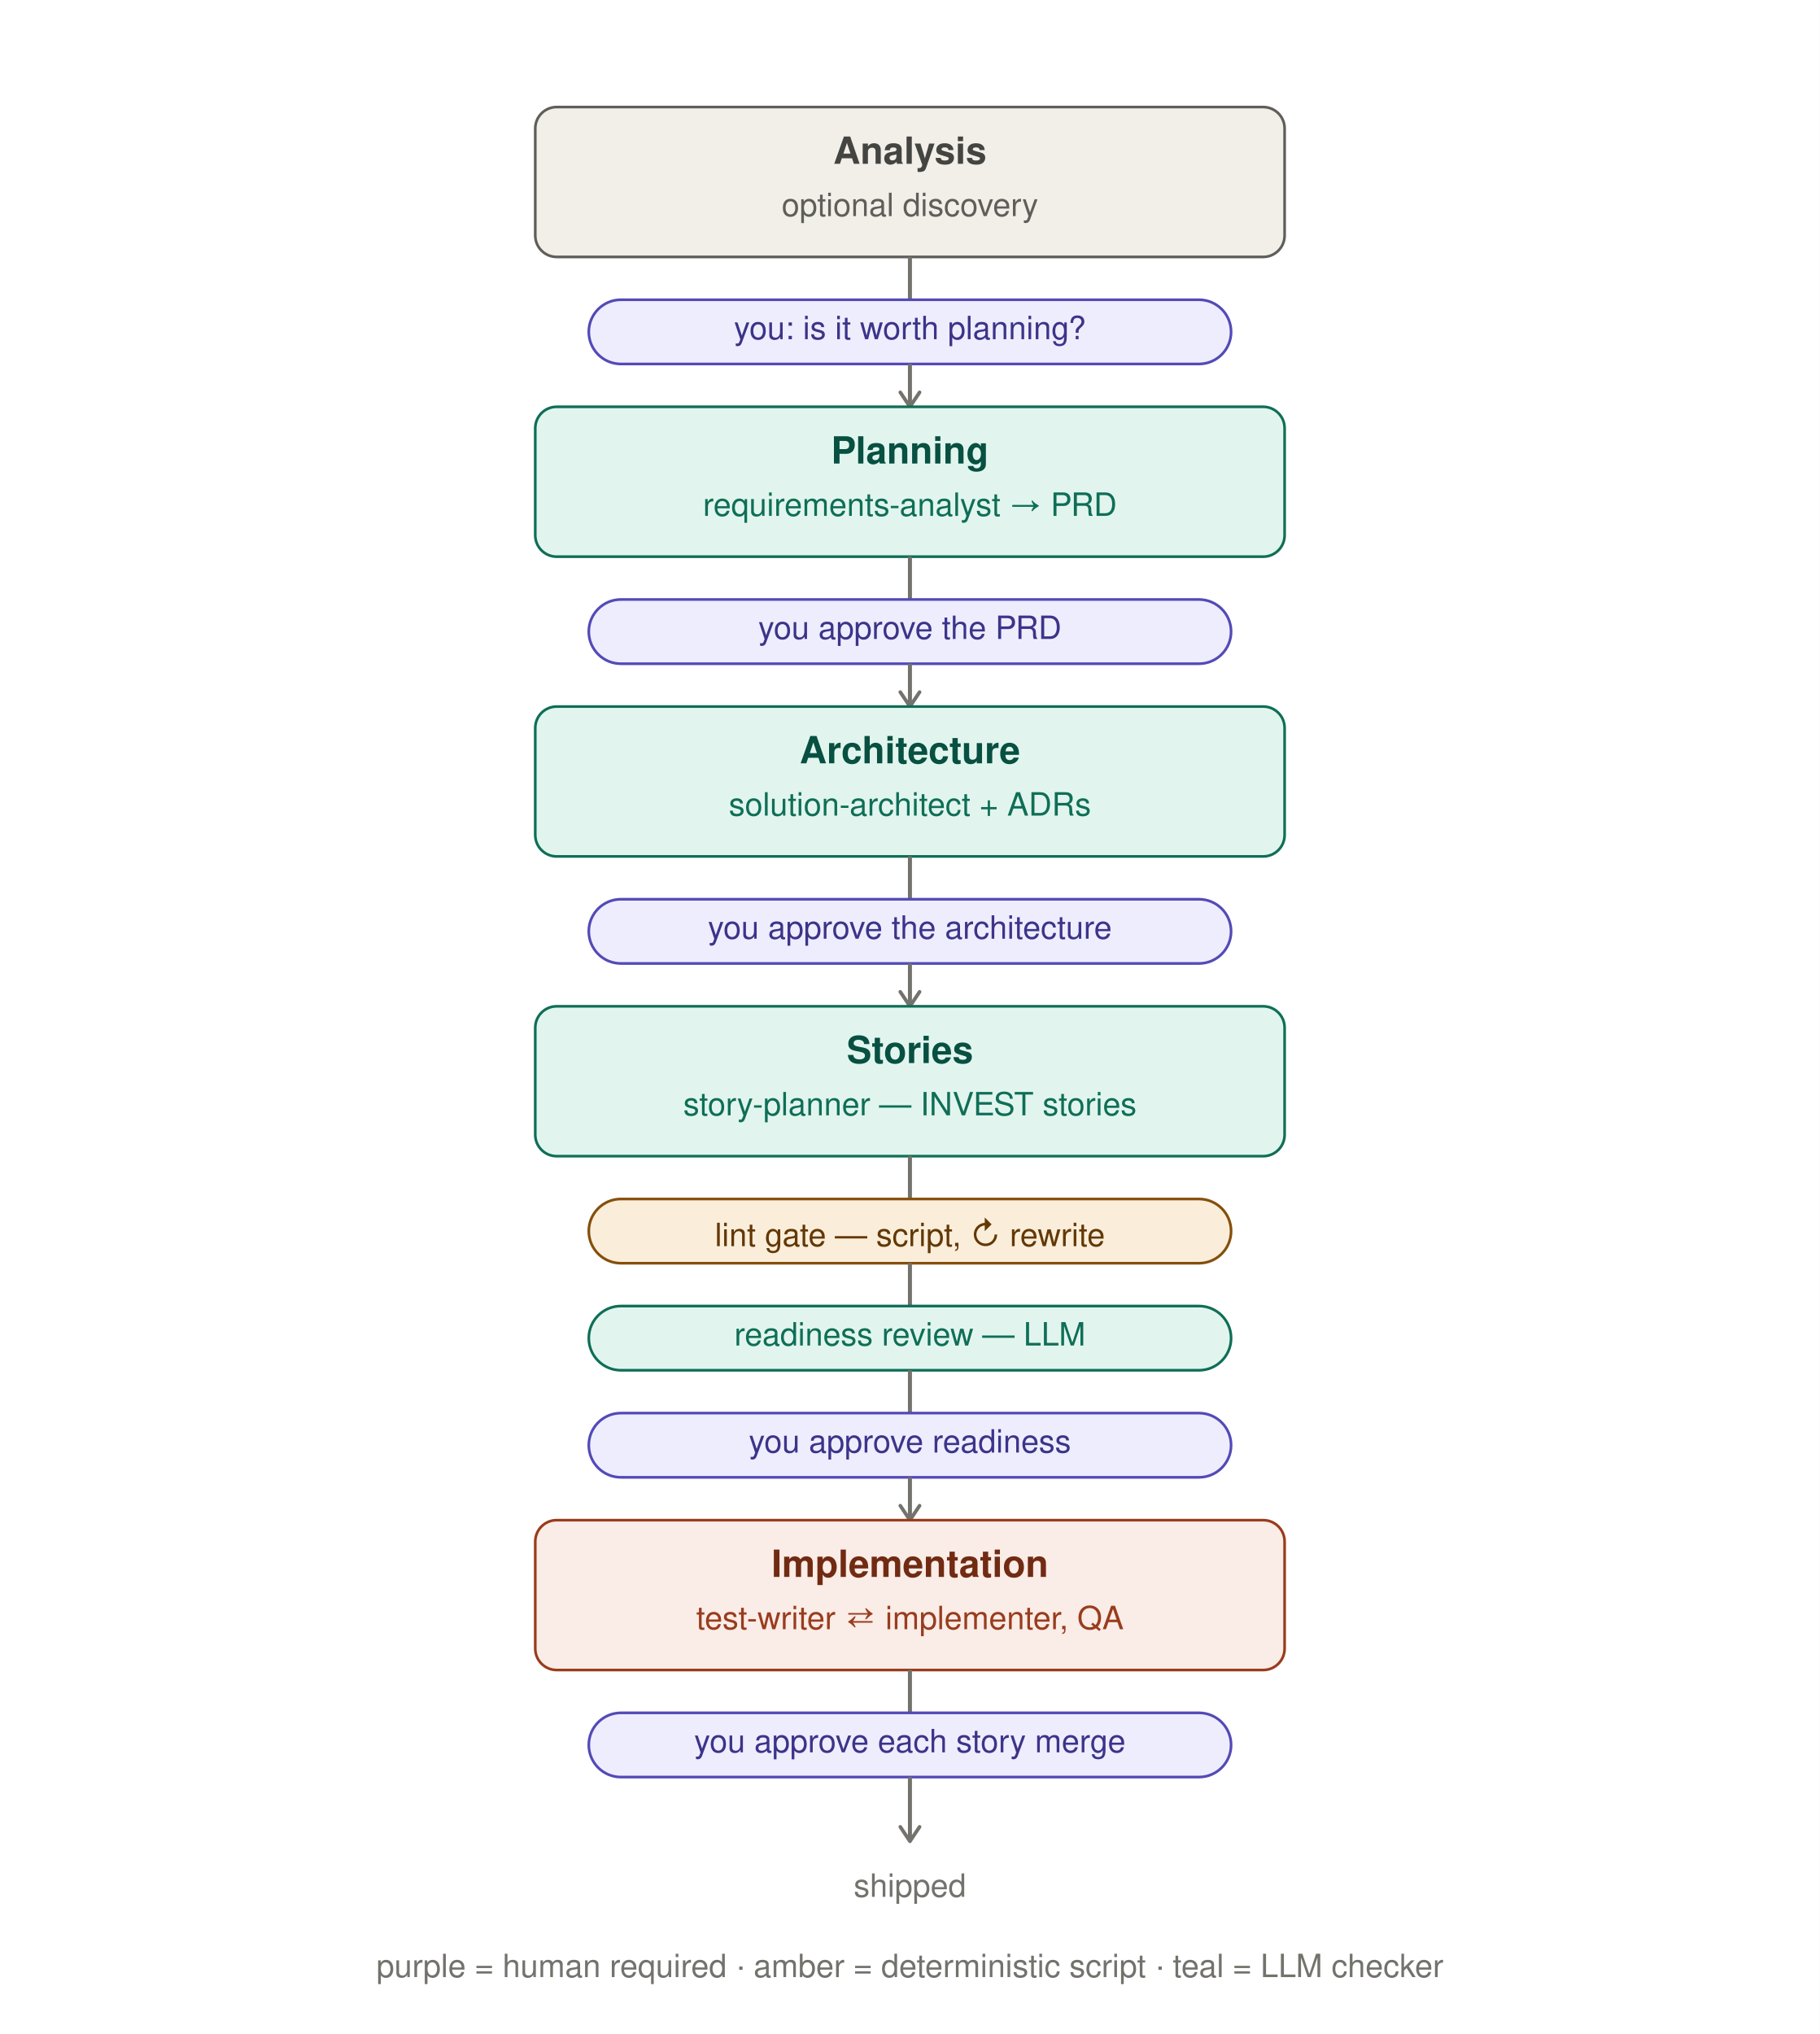
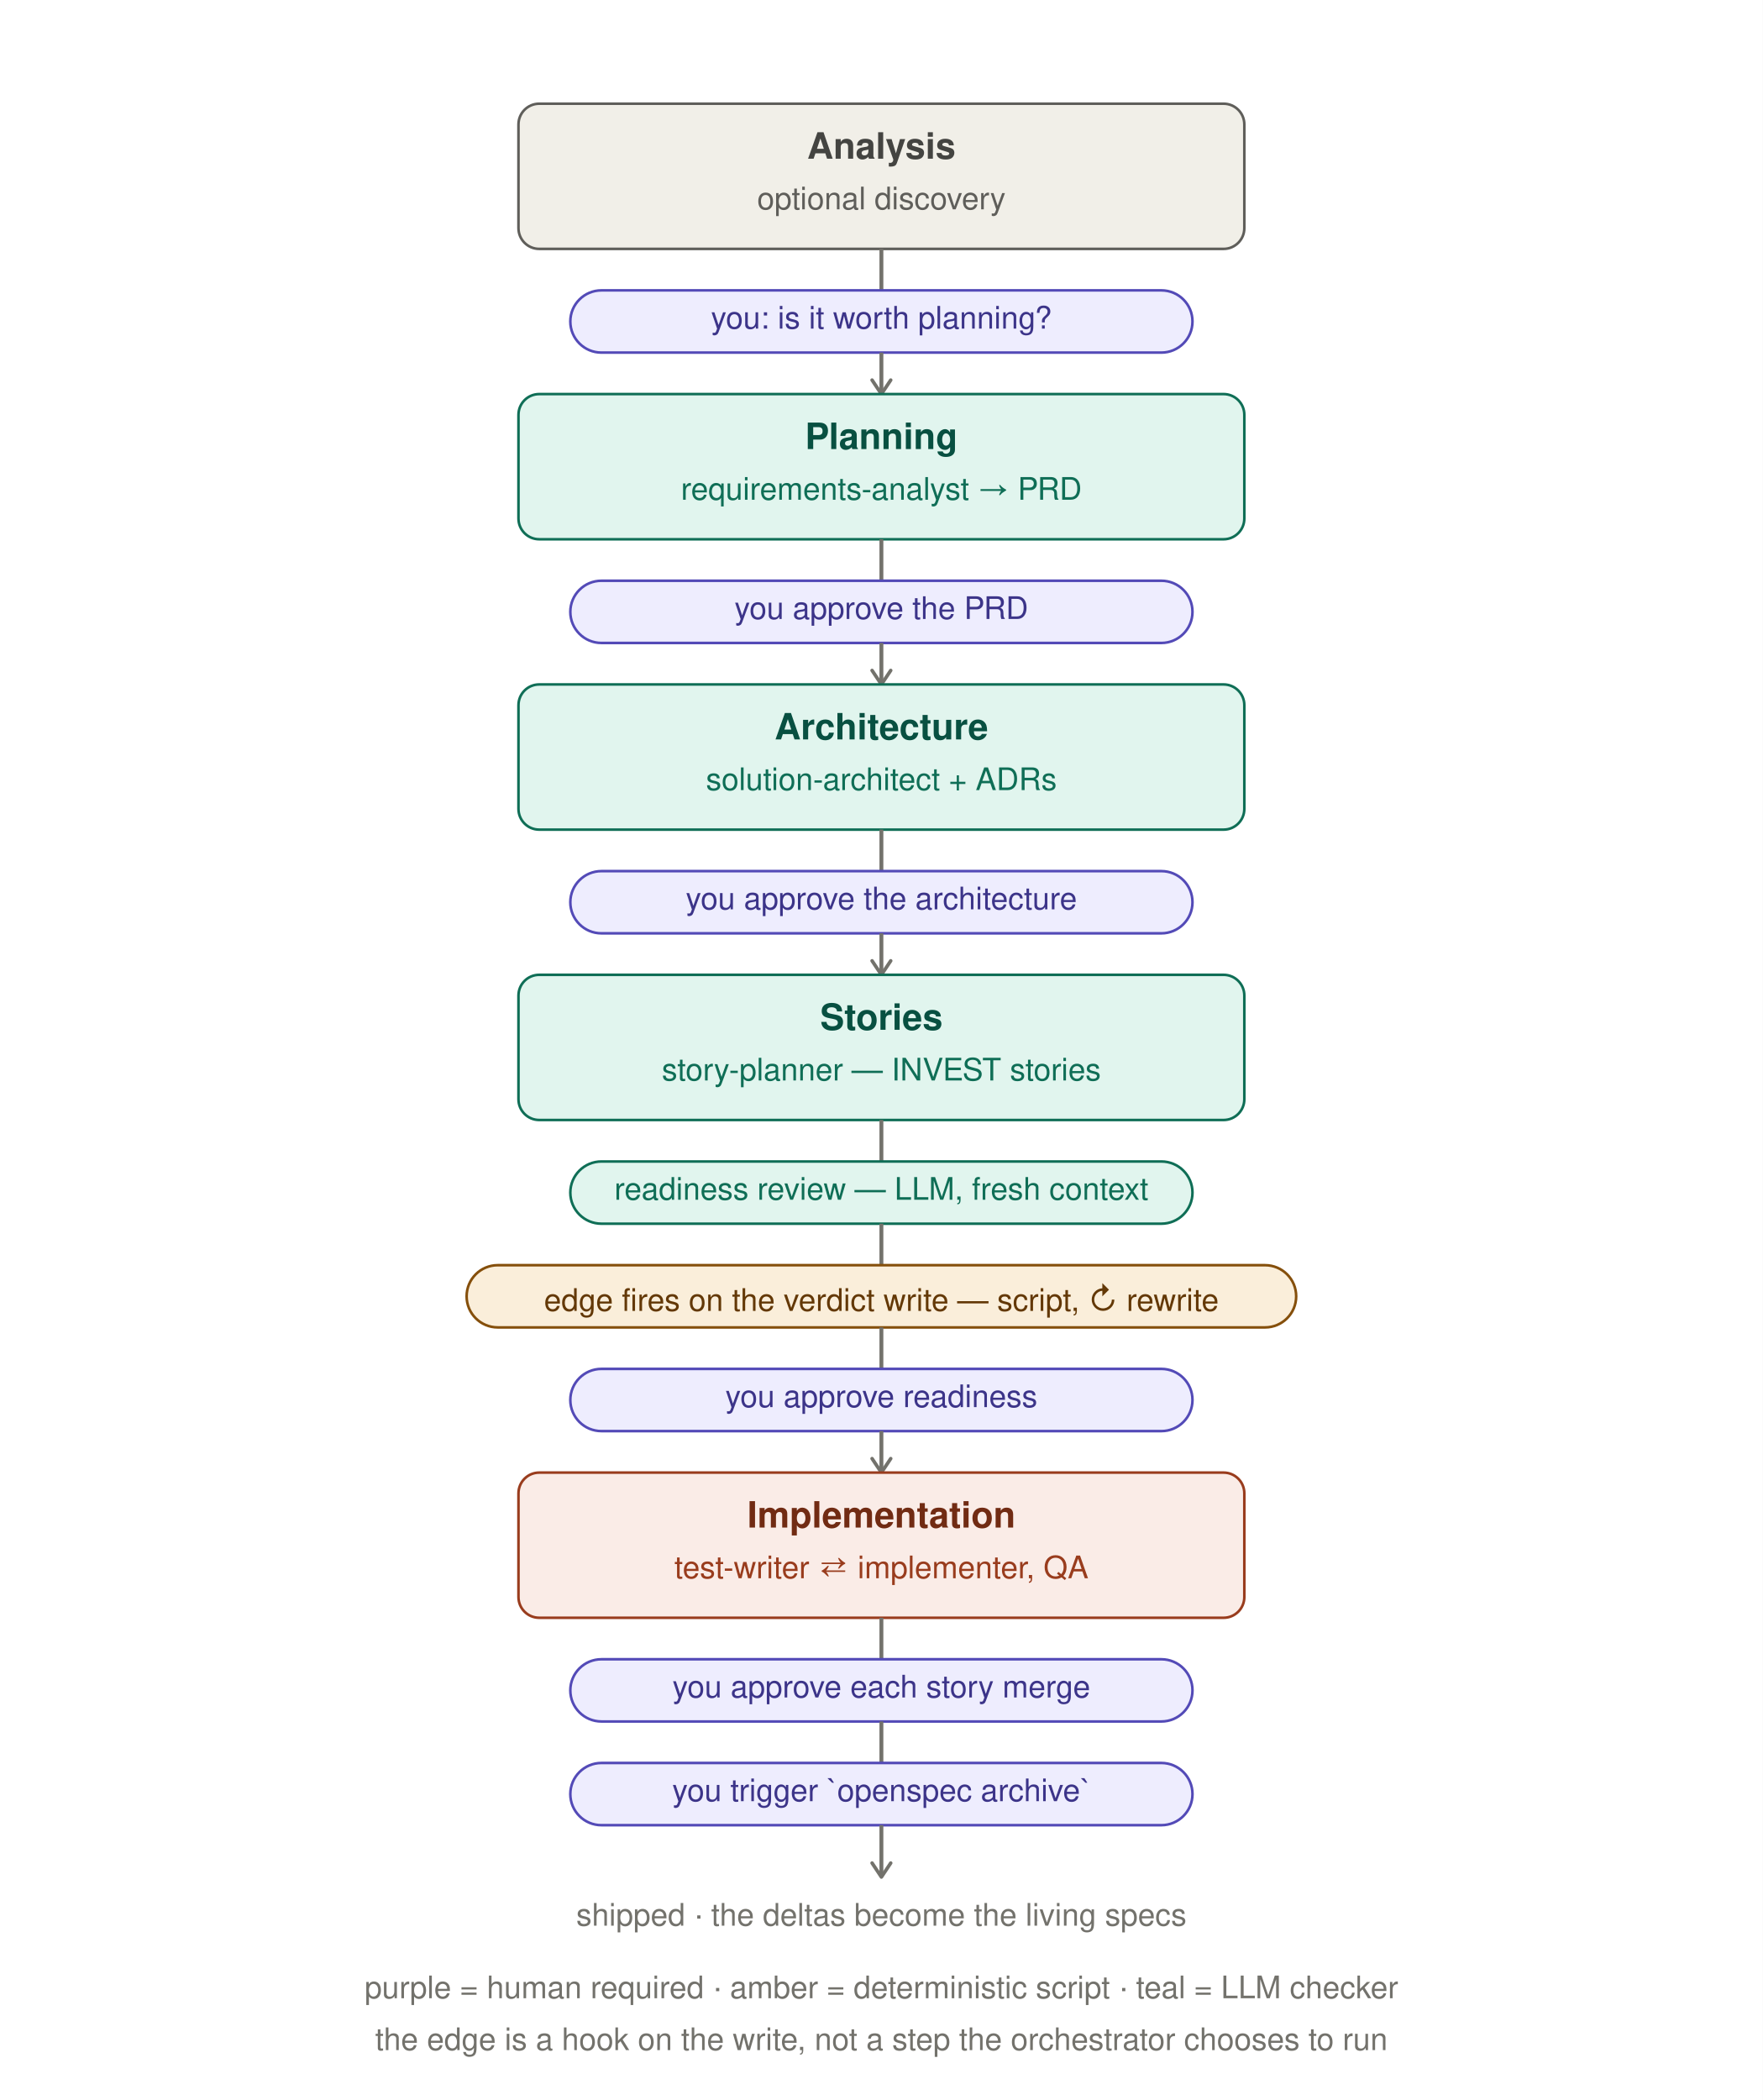
- <svg xmlns="http://www.w3.org/2000/svg" width="680" viewBox="0 0 680 760" role="img">
+ <svg xmlns="http://www.w3.org/2000/svg" width="680" viewBox="0 0 680 810" role="img">
  <style>
text{font-family:-apple-system,BlinkMacSystemFont,'Segoe UI',Helvetica,Arial,sans-serif;fill:#3d3d3a}
.th{font-size:14px;font-weight:600}
.ts{font-size:12px;fill:#73726c}
.arr{stroke:#73726c;stroke-width:1.5;fill:none}
g.purple&gt;rect{fill:#EEEDFE;stroke:#534AB7}
g.purple text.ts{fill:#3C3489}
g.teal&gt;rect{fill:#E1F5EE;stroke:#0F6E56}
g.teal text.th{fill:#085041}
g.teal text.ts{fill:#0F6E56}
g.coral&gt;rect{fill:#FAECE7;stroke:#993C1D}
g.coral text.th{fill:#712B13}
g.coral text.ts{fill:#993C1D}
g.gray&gt;rect{fill:#F1EFE8;stroke:#5F5E5A}
g.gray text.th{fill:#444441}
g.gray text.ts{fill:#5F5E5A}
g.amber&gt;rect{fill:#FAEEDA;stroke:#854F0B}
g.amber text.ts{fill:#633806}
</style>
  <defs>
    <marker id="arrow" viewBox="0 0 10 10" refX="8" refY="5" markerWidth="6" markerHeight="6" orient="auto-start-reverse">
      <path d="M2 1L8 5L2 9" fill="none" stroke="#73726c" stroke-width="1.5" stroke-linecap="round" stroke-linejoin="round" />
    </marker>
  </defs>
-   <rect x="0" y="0" width="680" height="760" fill="#ffffff" />
+   <rect x="0" y="0" width="680" height="810" fill="#ffffff" />
  <g class="gray">
    <rect x="200" y="40" width="280" height="56" rx="8" />
    <text class="th" x="340" y="58" text-anchor="middle" dominant-baseline="central">Analysis</text>
    <text class="ts" x="340" y="78" text-anchor="middle" dominant-baseline="central">optional discovery</text>
  </g>
  <line x1="340" y1="96" x2="340" y2="112" class="arr" />
  <g class="purple">
    <rect x="220" y="112" width="240" height="24" rx="12" />
    <text class="ts" x="340" y="124" text-anchor="middle" dominant-baseline="central">you: is it worth planning?</text>
  </g>
  <line x1="340" y1="136" x2="340" y2="152" class="arr" marker-end="url(#arrow)" />
  <g class="teal">
    <rect x="200" y="152" width="280" height="56" rx="8" />
    <text class="th" x="340" y="170" text-anchor="middle" dominant-baseline="central">Planning</text>
    <text class="ts" x="340" y="190" text-anchor="middle" dominant-baseline="central">requirements-analyst → PRD</text>
  </g>
  <line x1="340" y1="208" x2="340" y2="224" class="arr" />
  <g class="purple">
    <rect x="220" y="224" width="240" height="24" rx="12" />
    <text class="ts" x="340" y="236" text-anchor="middle" dominant-baseline="central">you approve the PRD</text>
  </g>
  <line x1="340" y1="248" x2="340" y2="264" class="arr" marker-end="url(#arrow)" />
  <g class="teal">
    <rect x="200" y="264" width="280" height="56" rx="8" />
    <text class="th" x="340" y="282" text-anchor="middle" dominant-baseline="central">Architecture</text>
    <text class="ts" x="340" y="302" text-anchor="middle" dominant-baseline="central">solution-architect + ADRs</text>
  </g>
  <line x1="340" y1="320" x2="340" y2="336" class="arr" />
  <g class="purple">
    <rect x="220" y="336" width="240" height="24" rx="12" />
    <text class="ts" x="340" y="348" text-anchor="middle" dominant-baseline="central">you approve the architecture</text>
  </g>
  <line x1="340" y1="360" x2="340" y2="376" class="arr" marker-end="url(#arrow)" />
  <g class="teal">
    <rect x="200" y="376" width="280" height="56" rx="8" />
    <text class="th" x="340" y="394" text-anchor="middle" dominant-baseline="central">Stories</text>
    <text class="ts" x="340" y="414" text-anchor="middle" dominant-baseline="central">story-planner — INVEST stories</text>
  </g>
  <line x1="340" y1="432" x2="340" y2="448" class="arr" />
-   <g class="amber">
+   <g class="teal">
    <rect x="220" y="448" width="240" height="24" rx="12" />
-     <text class="ts" x="340" y="460" text-anchor="middle" dominant-baseline="central">lint gate — script, ↻ rewrite</text>
+     <text class="ts" x="340" y="460" text-anchor="middle" dominant-baseline="central">readiness review — LLM, fresh context</text>
  </g>
  <line x1="340" y1="472" x2="340" y2="488" class="arr" />
-   <g class="teal">
-     <rect x="220" y="488" width="240" height="24" rx="12" />
-     <text class="ts" x="340" y="500" text-anchor="middle" dominant-baseline="central">readiness review — LLM</text>
+   <g class="amber">
+     <rect x="180" y="488" width="320" height="24" rx="12" />
+     <text class="ts" x="340" y="500" text-anchor="middle" dominant-baseline="central">edge fires on the verdict write — script, ↻ rewrite</text>
  </g>
  <line x1="340" y1="512" x2="340" y2="528" class="arr" />
  <g class="purple">
    <rect x="220" y="528" width="240" height="24" rx="12" />
    <text class="ts" x="340" y="540" text-anchor="middle" dominant-baseline="central">you approve readiness</text>
  </g>
  <line x1="340" y1="552" x2="340" y2="568" class="arr" marker-end="url(#arrow)" />
  <g class="coral">
    <rect x="200" y="568" width="280" height="56" rx="8" />
    <text class="th" x="340" y="586" text-anchor="middle" dominant-baseline="central">Implementation</text>
    <text class="ts" x="340" y="606" text-anchor="middle" dominant-baseline="central">test-writer ⇄ implementer, QA</text>
  </g>
  <line x1="340" y1="624" x2="340" y2="640" class="arr" />
  <g class="purple">
    <rect x="220" y="640" width="240" height="24" rx="12" />
    <text class="ts" x="340" y="652" text-anchor="middle" dominant-baseline="central">you approve each story merge</text>
  </g>
-   <line x1="340" y1="664" x2="340" y2="688" class="arr" marker-end="url(#arrow)" />
-   <text class="ts" x="340" y="706" text-anchor="middle" dominant-baseline="central">shipped</text>
-   <text class="ts" x="340" y="736" text-anchor="middle" dominant-baseline="central">purple = human required · amber = deterministic script · teal = LLM checker</text>
+   <line x1="340" y1="664" x2="340" y2="680" class="arr" />
+   <g class="purple">
+     <rect x="220" y="680" width="240" height="24" rx="12" />
+     <text class="ts" x="340" y="692" text-anchor="middle" dominant-baseline="central">you trigger `openspec archive`</text>
+   </g>
+   <line x1="340" y1="704" x2="340" y2="724" class="arr" marker-end="url(#arrow)" />
+   <text class="ts" x="340" y="740" text-anchor="middle" dominant-baseline="central">shipped · the deltas become the living specs</text>
+   <text class="ts" x="340" y="768" text-anchor="middle" dominant-baseline="central">purple = human required · amber = deterministic script · teal = LLM checker</text>
+   <text class="ts" x="340" y="788" text-anchor="middle" dominant-baseline="central">the edge is a hook on the write, not a step the orchestrator chooses to run</text>
</svg>
